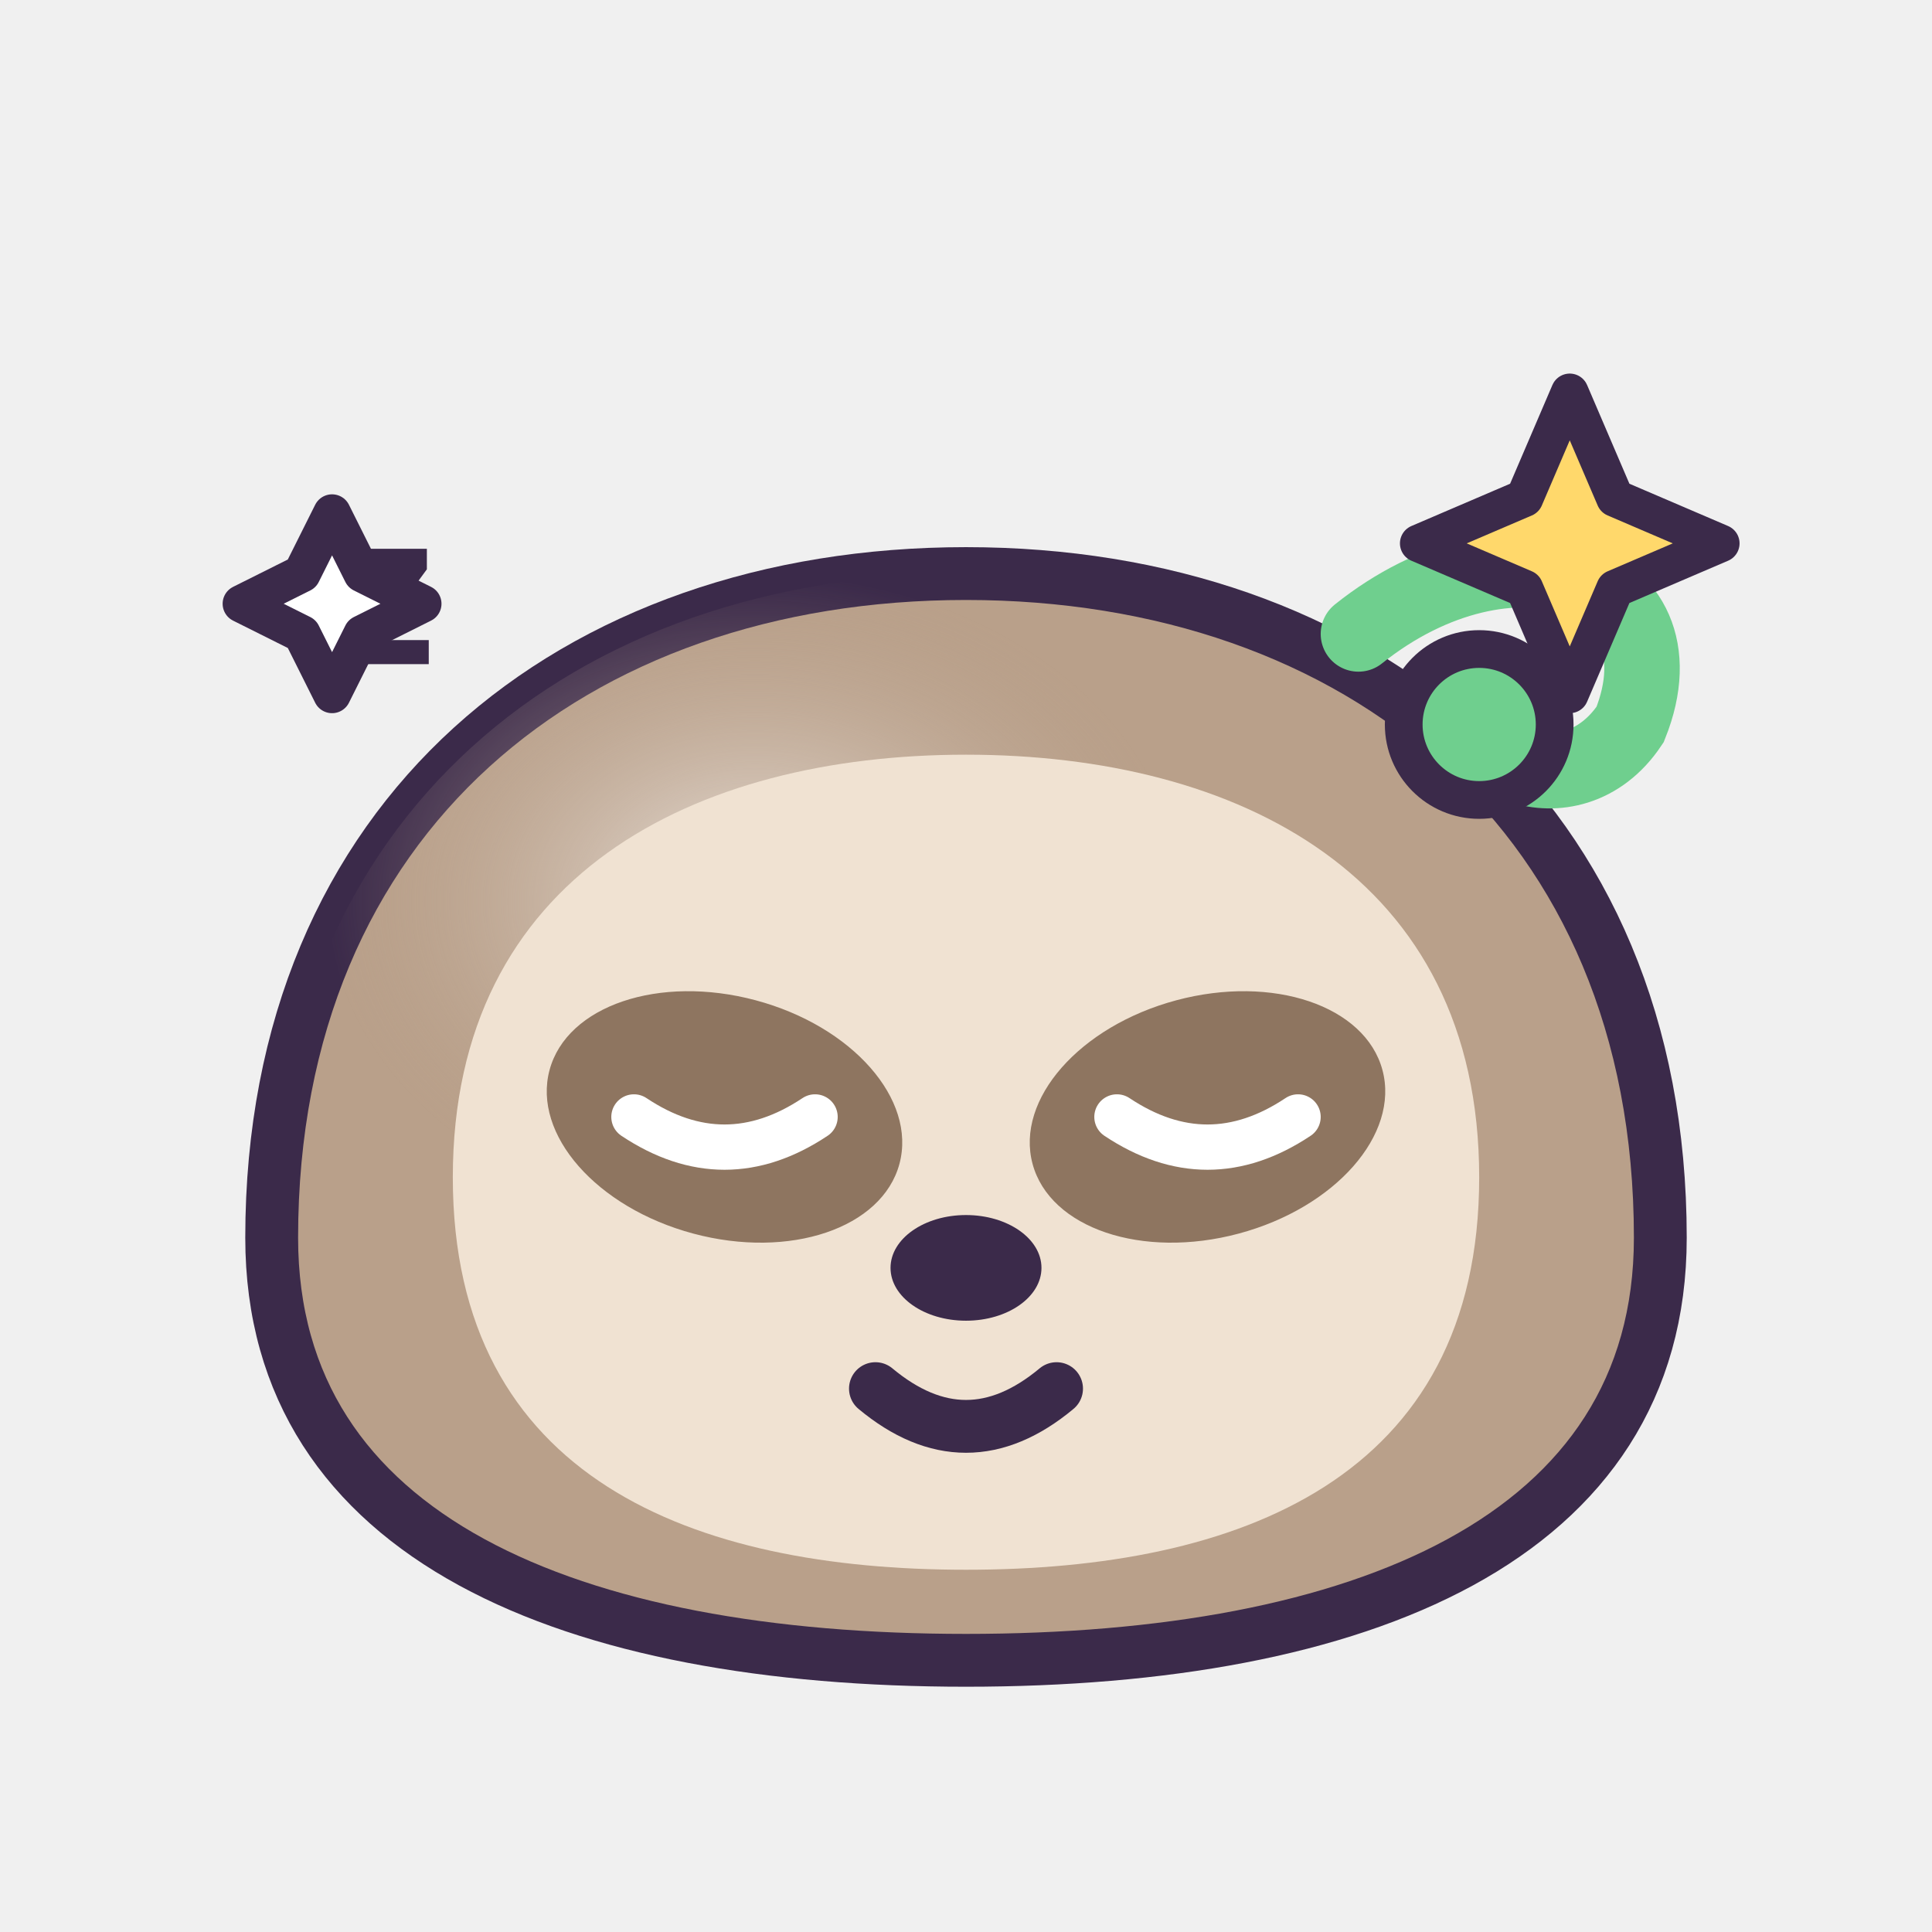
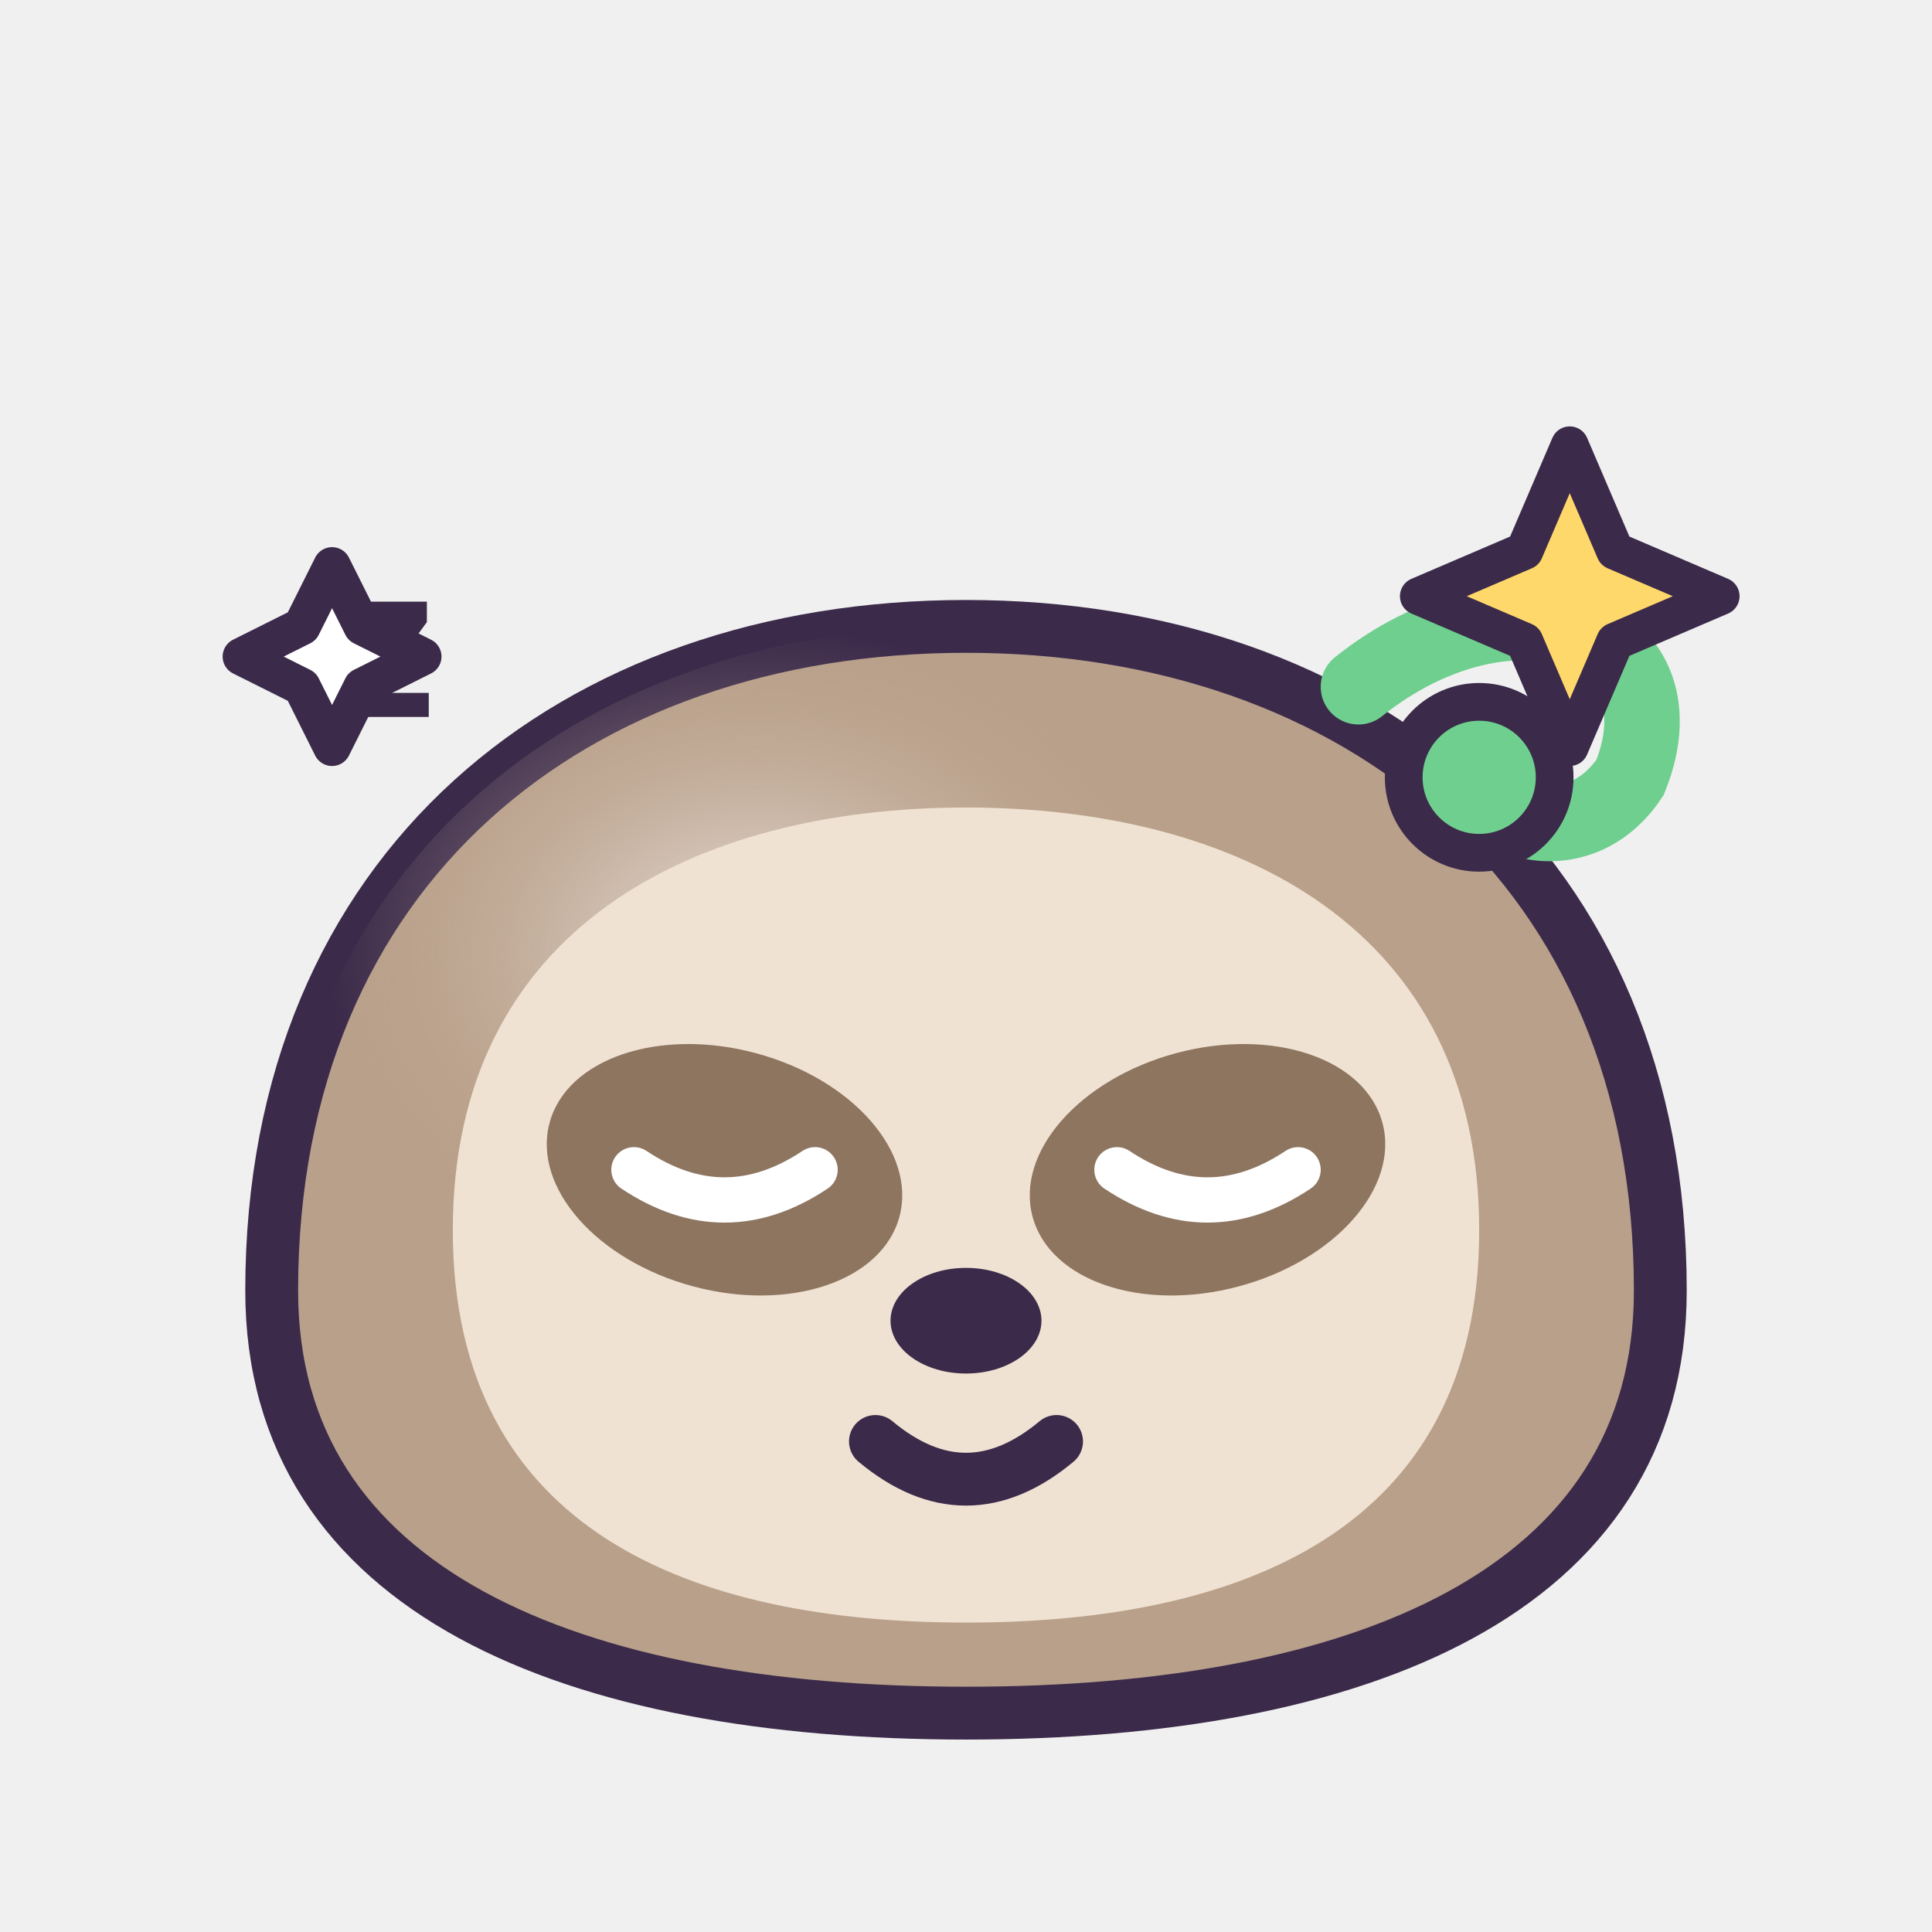
<svg xmlns="http://www.w3.org/2000/svg" viewBox="-4 -4 128 128" role="img" aria-label="snooze">
  <defs>
-     <radialGradient id="gsnooze18" cx=".35" cy=".3" r=".8">
+     <radialGradient id="gsnooze150" cx=".35" cy=".3" r=".8">
      <stop offset="0" stop-color="#fff" stop-opacity=".75" />
      <stop offset=".38" stop-color="#B9A08A" stop-opacity="0" />
    </radialGradient>
-     <linearGradient id="hsnooze18" x1="0" y1="0" x2="1" y2="1">
+     <linearGradient id="hsnooze150" x1="0" y1="0" x2="1" y2="1">
      <stop offset="0" stop-color="#FF9CC8" />
      <stop offset=".25" stop-color="#FFD86B" />
      <stop offset=".5" stop-color="#7FE0C4" />
      <stop offset=".75" stop-color="#7CC8FF" />
      <stop offset="1" stop-color="#B48CFF" />
    </linearGradient>
-     <linearGradient id="ausnooze18" x1="0" y1="0" x2="0" y2="1">
+     <linearGradient id="ausnooze150" x1="0" y1="0" x2="0" y2="1">
      <stop offset="0" stop-color="#FFE9A0" />
      <stop offset=".55" stop-color="#F5C542" />
      <stop offset="1" stop-color="#D99A1E" />
    </linearGradient>
  </defs>
-   <path d="M14 78 C14 50 34 34 60 34 C86 34 106 50 106 78 C106 98 86 106 60 106 C34 106 14 98 14 78 Z" fill="#B9A08A" stroke="#3B2A4A" stroke-width="3.5" stroke-linejoin="round" stroke-linecap="round" />
-   <path d="M14 78 C14 50 34 34 60 34 C86 34 106 50 106 78 C106 98 86 106 60 106 C34 106 14 98 14 78 Z" fill="url(#gsnooze18)" />
-   <path d="M26 74 C26 54 42 46 60 46 C78 46 94 54 94 74 C94 94 78 100 60 100 C42 100 26 94 26 74 Z" fill="#F0E2D2" />
-   <ellipse cx="44" cy="70" rx="12" ry="8" fill="#8E7560" transform="rotate(15 44 70)" />
-   <ellipse cx="76" cy="70" rx="12" ry="8" fill="#8E7560" transform="rotate(-15 76 70)" />
-   <path d="M38 70 q6 4 12 0 M70 70 q6 4 12 0" fill="none" stroke="#fff" stroke-width="3" stroke-linecap="round" />
-   <ellipse cx="60" cy="80" rx="5" ry="3.5" fill="#3B2A4A" />
-   <path d="M54 88 q6 5 12 0" fill="none" stroke="#3B2A4A" stroke-width="3.5" stroke-linejoin="round" stroke-linecap="round" />
-   <path d="M86 38 C96 30 108 34 104 44 C100 50 92 46 94 42" fill="none" stroke="#6FCF8E" stroke-width="5" stroke-linecap="round" />
-   <circle cx="94" cy="44" r="5" fill="#6FCF8E" stroke="#3B2A4A" stroke-width="2.5" stroke-linejoin="round" stroke-linecap="round" />
-   <text x="18" y="40" font-family="Fredoka,Arial Rounded MT Bold,sans-serif" font-weight="700" font-size="14" fill="#3B2A4A">z</text>
-   <path d="M100 22 l3 7 7 3 -7 3 -3 7 -3 -7 -7 -3 7 -3z" fill="#FFD86B" stroke="#3B2A4A" stroke-width="2.5" stroke-linejoin="round" stroke-linecap="round" />
-   <path d="M18 30 l2 4 4 2 -4 2 -2 4 -2 -4 -4 -2 4 -2z" fill="#fff" stroke="#3B2A4A" stroke-width="2.5" stroke-linejoin="round" stroke-linecap="round" />
+   <g transform="translate(0 3.5)">
+     <path d="M14 78 C14 50 34 34 60 34 C86 34 106 50 106 78 C106 98 86 106 60 106 C34 106 14 98 14 78 Z" fill="#B9A08A" stroke="#3B2A4A" stroke-width="3.5" stroke-linejoin="round" stroke-linecap="round" />
+     <path d="M14 78 C14 50 34 34 60 34 C86 34 106 50 106 78 C106 98 86 106 60 106 C34 106 14 98 14 78 Z" fill="url(#gsnooze150)" />
+     <path d="M26 74 C26 54 42 46 60 46 C78 46 94 54 94 74 C94 94 78 100 60 100 C42 100 26 94 26 74 Z" fill="#F0E2D2" />
+     <ellipse cx="44" cy="70" rx="12" ry="8" fill="#8E7560" transform="rotate(15 44 70)" />
+     <ellipse cx="76" cy="70" rx="12" ry="8" fill="#8E7560" transform="rotate(-15 76 70)" />
+     <path d="M38 70 q6 4 12 0 M70 70 q6 4 12 0" fill="none" stroke="#fff" stroke-width="3" stroke-linecap="round" />
+     <ellipse cx="60" cy="80" rx="5" ry="3.5" fill="#3B2A4A" />
+     <path d="M54 88 q6 5 12 0" fill="none" stroke="#3B2A4A" stroke-width="3.5" stroke-linejoin="round" stroke-linecap="round" />
+     <path d="M86 38 C96 30 108 34 104 44 C100 50 92 46 94 42" fill="none" stroke="#6FCF8E" stroke-width="5" stroke-linecap="round" />
+     <circle cx="94" cy="44" r="5" fill="#6FCF8E" stroke="#3B2A4A" stroke-width="2.5" stroke-linejoin="round" stroke-linecap="round" />
+     <text x="18" y="40" font-family="Fredoka,Arial Rounded MT Bold,sans-serif" font-weight="700" font-size="14" fill="#3B2A4A">z</text>
+     <path d="M100 22 l3 7 7 3 -7 3 -3 7 -3 -7 -7 -3 7 -3z" fill="#FFD86B" stroke="#3B2A4A" stroke-width="2.5" stroke-linejoin="round" stroke-linecap="round" />
+     <path d="M18 30 l2 4 4 2 -4 2 -2 4 -2 -4 -4 -2 4 -2z" fill="#fff" stroke="#3B2A4A" stroke-width="2.5" stroke-linejoin="round" stroke-linecap="round" />
+   </g>
</svg>
